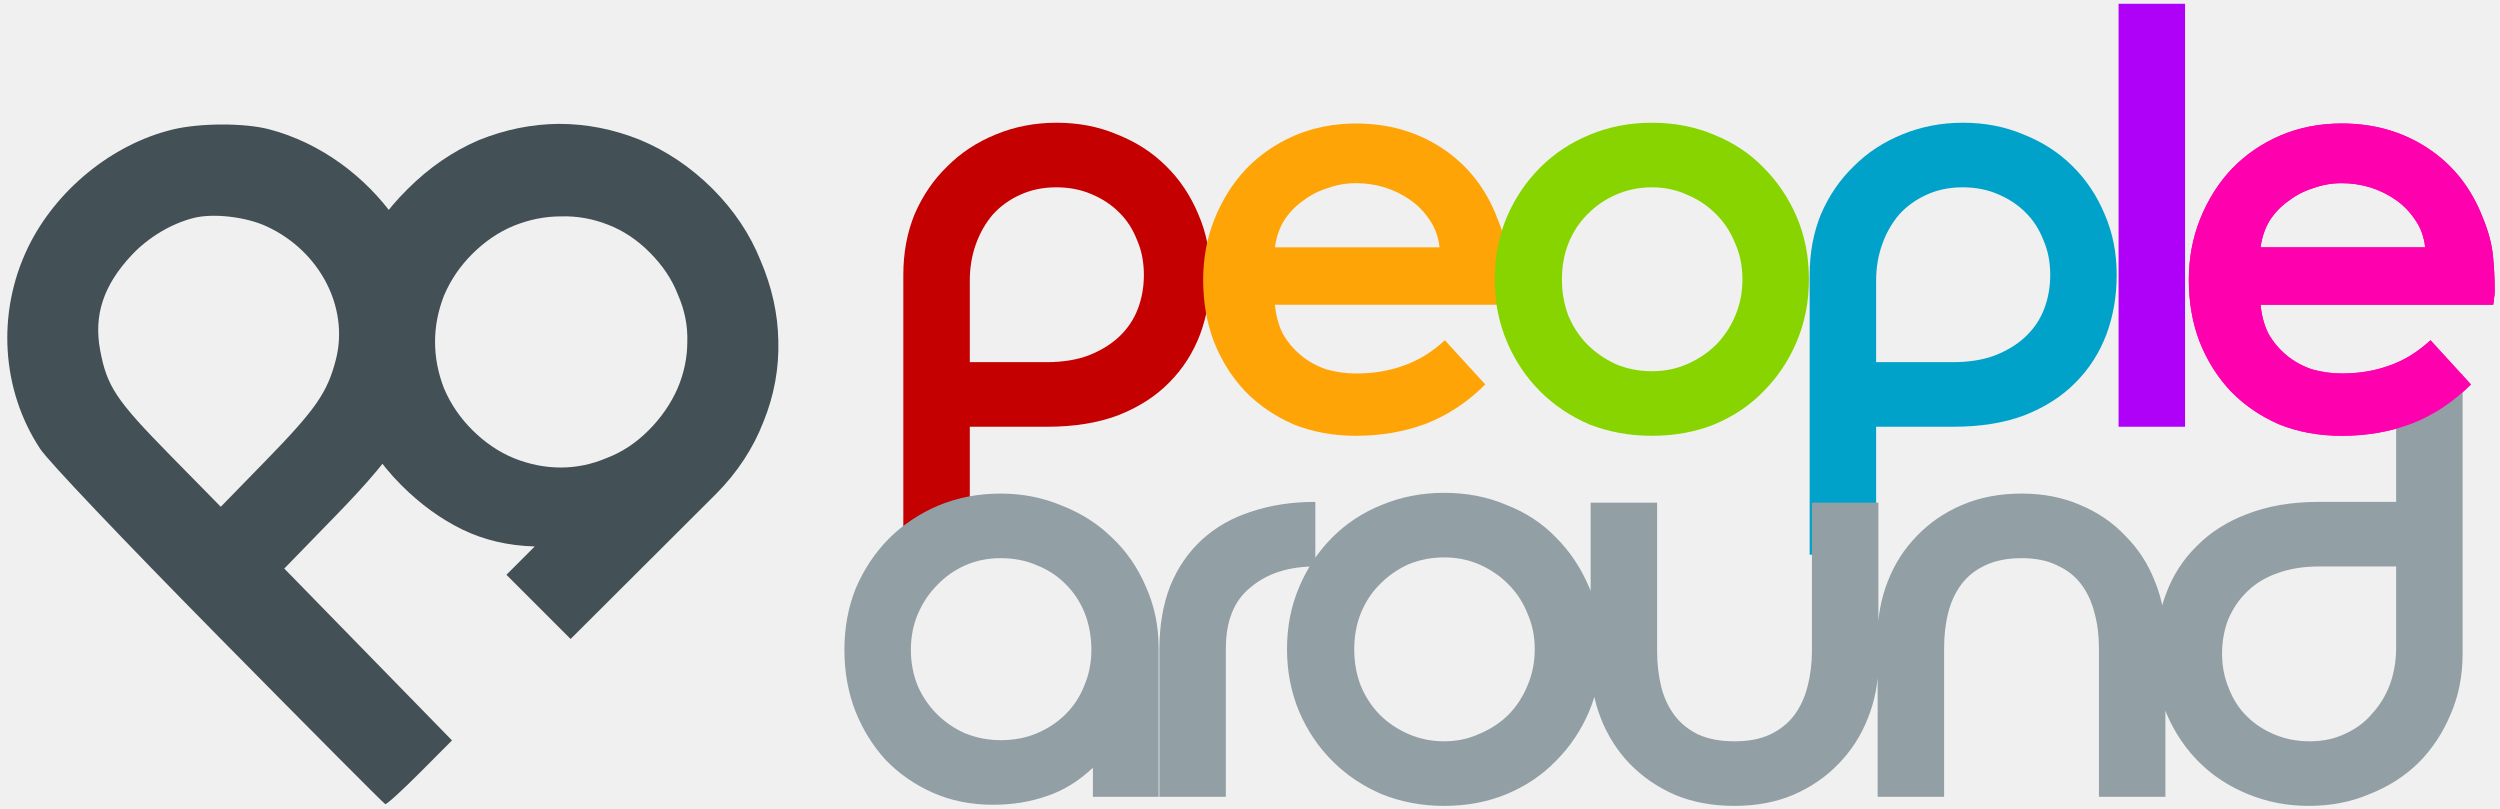
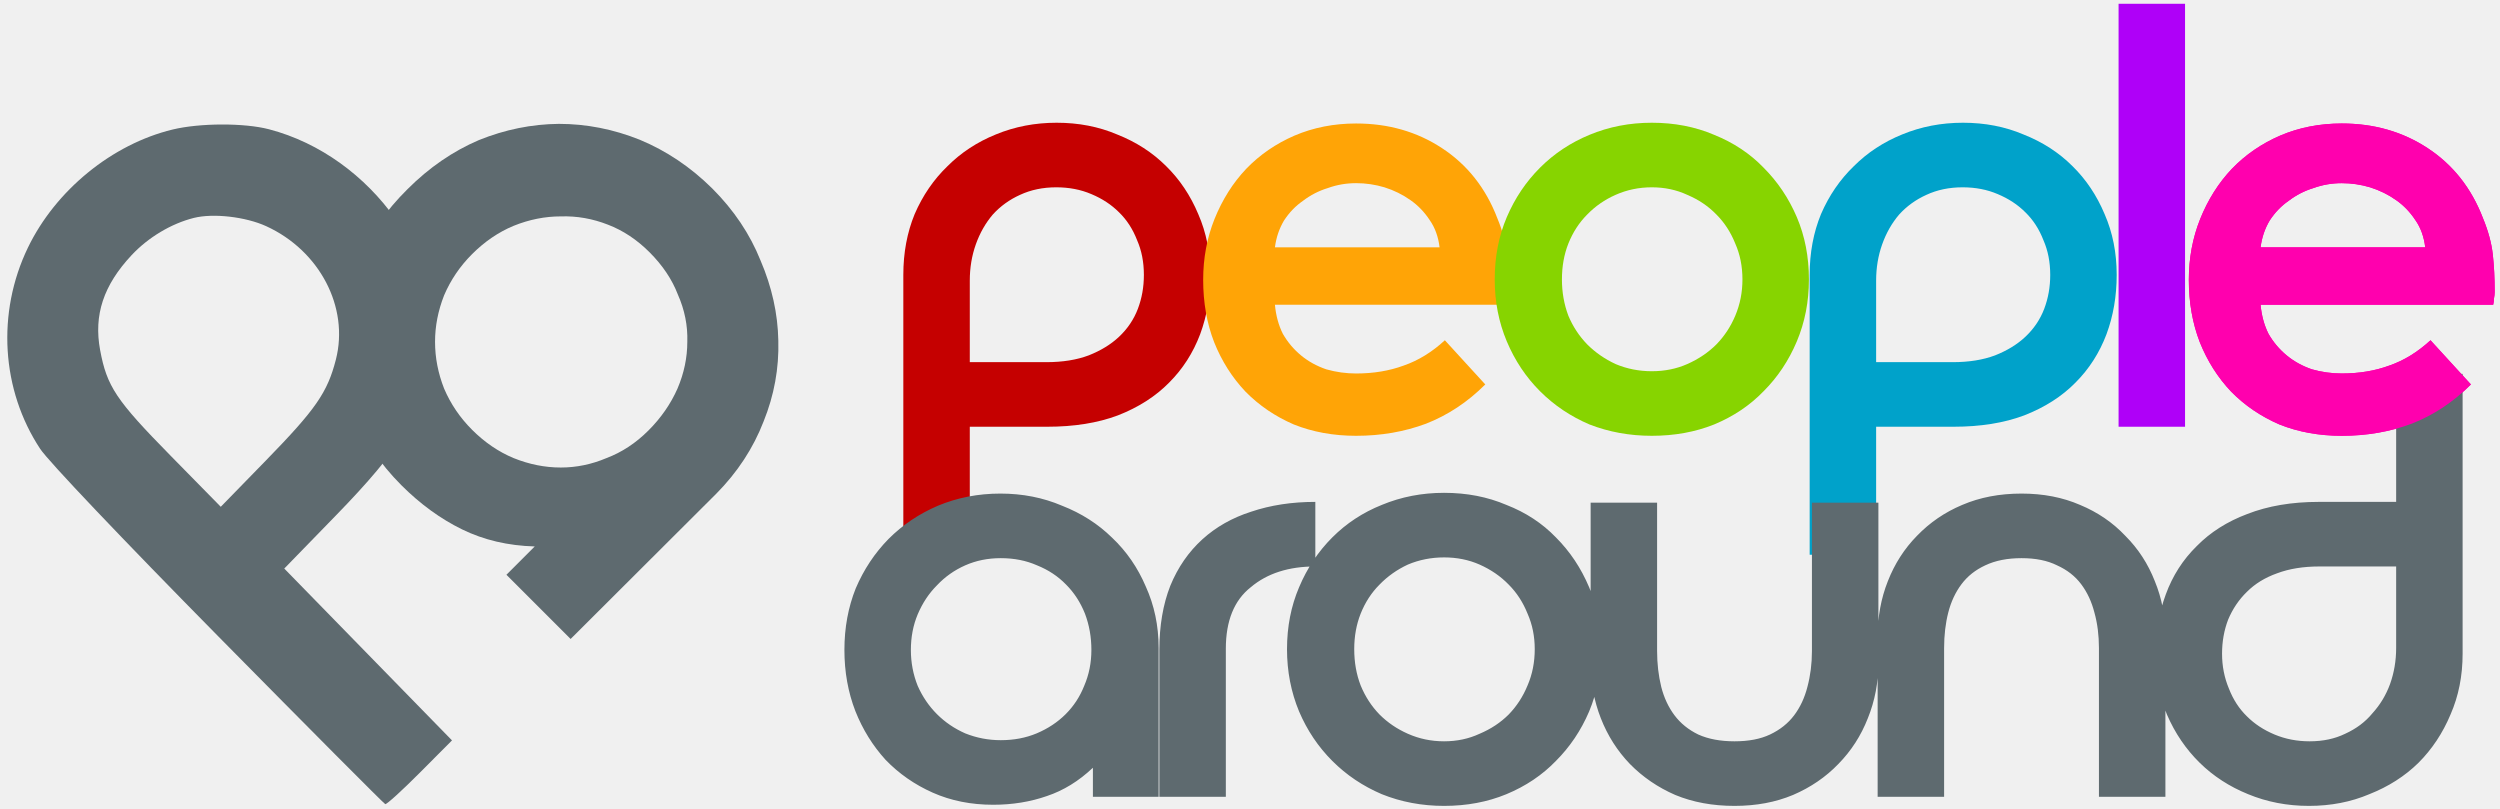
<svg xmlns="http://www.w3.org/2000/svg" viewBox="0 0 662 214" role="img" aria-label="Peoplearound">
-   <style>.mk{fill:#435055}.ar{fill:#929fa4}@media(prefers-color-scheme:dark){.mk{fill:#ffffff}.ar{fill:#d7e2e6}}</style>
+   <style>.mk{fill:#5e6a6f}.ar{fill:#5e6a6f}@media(prefers-color-scheme:dark){.mk{fill:#ffffff}.ar{fill:#d7e2e6}}</style>
  <g class="mk">
    <g transform="matrix(.92,0,0,.92,.96,31.92)">
      <path fill-rule="evenodd" d="M 48.638 2.585 C 31.203 6.806, 14.949 20.078, 6.982 36.600 C -2.042 55.316, -0.681 77.525, 10.531 94.515 C 12.839 98.013, 34.152 120.448, 61.814 148.500 C 87.847 174.900, 109.458 196.615, 109.838 196.755 C 110.219 196.895, 114.697 192.825, 119.791 187.710 L 129.053 178.410 104.913 153.679 L 80.774 128.949 95.637 113.669 C 114.388 94.393, 120.235 84.812, 123.135 68.616 C 128.028 41.291, 106.057 10.241, 76.354 2.504 C 69.247 0.653, 56.467 0.690, 48.638 2.585 M 54.746 28.027 C 48.252 29.659, 41.625 33.624, 36.837 38.743 C 28.737 47.403, 25.897 55.967, 27.775 66.067 C 29.720 76.523, 32.344 80.464, 47.931 96.336 L 62.500 111.171 75.521 97.814 C 89.825 83.141, 93.203 78.269, 95.628 68.815 C 99.490 53.765, 90.982 37.459, 75.589 30.412 C 69.640 27.689, 60.332 26.624, 54.746 28.027" />
    </g>
    <path d="m125 113.8q5 5 11 7.5 6.2 2.5 12.5 2.5 6.2 0 12.1-2.5 6.1-2.3 11.1-7.3 5-5 7.7-11.1 2.6-6.1 2.6-12.4 0.2-6.4-2.5-12.5-2.3-6-7.5-11.2-5-5-11-7.3-6.1-2.4-12.5-2.2-6.3 0-12.5 2.5-6 2.5-11 7.5-4.8 4.8-7.4 10.9-2.4 6.1-2.4 12.3 0 6.3 2.4 12.4 2.6 6.1 7.4 10.9zm26.1 55.4l-17-17 7.5-7.5q-10.6-0.3-19.2-4.5-8.6-4.2-16.1-11.7-8.6-8.6-12.5-18.8-3.9-10.1-3.7-20.6 0.4-10.4 4.8-20.4 4.5-10.2 13-18.6 8.6-8.6 18.9-13 10.4-4.2 21.2-4.3 10.9 0 21.4 4.2 10.6 4.4 19.2 12.9 8.6 8.6 12.8 19.1 4.5 10.5 4.7 21.2 0.3 11-3.9 21.4-4.1 10.6-12.5 19.1z" />
  </g>
  <path fill="#c50000" d="m256.8 95.9h20.3q6.4 0 11.2-1.8 4.8-1.9 8-4.9 3.4-3.2 5-7.4 1.6-4.2 1.6-9 0-5.1-1.8-9.2-1.7-4.4-4.8-7.4-3-3-7.3-4.8-4.2-1.8-9.3-1.8-5.3 0-9.6 2-4.2 1.9-7.2 5.2-2.9 3.4-4.5 7.9-1.6 4.5-1.6 9.6zm-17.6 51v-74.1q0-8.8 3-16.1 3.2-7.4 8.7-12.7 5.4-5.4 12.8-8.4 7.5-3.1 16.1-3.1 8.7 0 16 3.1 7.6 3 13 8.4 5.4 5.3 8.5 12.7 3.2 7.3 3.2 16.1 0 8.4-2.7 15.7-2.8 7.4-8.2 12.8-5.4 5.5-13.6 8.7-8 3-18.7 3h-20.5v33.9z" />
  <path fill="#ffa406" d="m337.6 65.5h43.6q-0.5-4.2-2.6-7.2-2.1-3.2-5.1-5.3-3.1-2.2-6.9-3.4-3.7-1.1-7.5-1.1-3.9 0-7.5 1.3-3.6 1.1-6.6 3.4-2.9 2-5 5.2-1.9 3.2-2.4 7.1zm45 24.6l10.7 11.7q-7 7-15.7 10.4-8.6 3.2-18.5 3.2-9 0-16.5-3-7.4-3.2-12.8-8.7-5.3-5.6-8.3-13.1-2.9-7.5-2.9-16.5 0-8.6 3-16.1 3.1-7.7 8.4-13.3 5.4-5.6 12.8-8.8 7.5-3.2 16.3-3.2 12.8 0 22.7 6.5 10.1 6.6 14.7 18.6 2.1 5.1 2.6 9.6 0.5 4.5 0.5 9.9 0 0.8-0.2 1.8 0 0.8-0.2 1.6h-61.6q0.4 4.3 2.1 7.7 1.9 3.3 4.8 5.7 2.9 2.4 6.7 3.7 3.9 1.1 7.9 1.1 6.9 0 12.6-2.1 5.8-2 10.9-6.7z" />
  <path fill="#87d400" d="m437.4 98.3q5.1 0 9.4-1.9 4.5-2 7.7-5.2 3.2-3.3 5-7.6 1.9-4.5 1.9-9.6 0-5.2-1.9-9.5-1.8-4.5-5-7.7-3.2-3.3-7.7-5.2-4.3-2-9.4-2-5.1 0-9.6 2-4.3 1.9-7.5 5.2-3.2 3.2-5 7.7-1.7 4.3-1.7 9.5 0 5.1 1.7 9.6 1.8 4.3 5 7.6 3.2 3.2 7.5 5.2 4.5 1.9 9.6 1.9zm-41.6-24.3q0-9 3.2-16.5 3.2-7.5 8.8-13.1 5.6-5.6 13.1-8.7 7.7-3.2 16.5-3.2 9 0 16.5 3.2 7.7 3.1 13.1 8.7 5.6 5.6 8.8 13.1 3.2 7.5 3.2 16.5 0 8.8-3.2 16.4-3.2 7.6-8.8 13.2-5.4 5.6-13.1 8.8-7.5 3-16.5 3-8.8 0-16.5-3-7.5-3.2-13.1-8.8-5.6-5.6-8.8-13.2-3.2-7.6-3.2-16.4z" />
  <path fill="#00a2ca" d="m496.8 95.9h20.3q6.4 0 11.2-1.8 4.8-1.9 8-4.9 3.4-3.2 5-7.4 1.6-4.2 1.6-9 0-5.1-1.8-9.2-1.7-4.4-4.8-7.4-3-3-7.3-4.8-4.2-1.8-9.3-1.8-5.3 0-9.6 2-4.2 1.9-7.2 5.2-2.9 3.4-4.5 7.9-1.6 4.5-1.6 9.6zm-17.6 51v-74.1q0-8.8 3-16.1 3.2-7.4 8.7-12.7 5.4-5.4 12.8-8.4 7.5-3.1 16.1-3.1 8.7 0 16 3.1 7.6 3 13 8.4 5.4 5.3 8.5 12.7 3.2 7.3 3.2 16.1 0 8.4-2.7 15.7-2.8 7.4-8.2 12.8-5.4 5.5-13.6 8.7-8 3-18.7 3h-20.5v33.9z" />
  <path fill="#af00f8" d="m561 113v-112h17.6v112z" />
  <path fill="#ff00ae" d="m598.6 65.5h43.6q-0.5-4.2-2.6-7.2-2.1-3.2-5.1-5.3-3.1-2.2-6.9-3.4-3.7-1.1-7.5-1.1-3.9 0-7.5 1.3-3.6 1.1-6.6 3.4-2.9 2-5 5.2-1.9 3.2-2.4 7.1zm45 24.6l10.7 11.7q-7 7-15.7 10.4-8.6 3.2-18.5 3.2-9 0-16.5-3-7.4-3.2-12.8-8.7-5.3-5.6-8.3-13.1-2.9-7.5-2.9-16.5 0-8.6 3-16.1 3.1-7.7 8.4-13.3 5.4-5.6 12.8-8.8 7.5-3.2 16.3-3.2 12.8 0 22.7 6.5 10.1 6.6 14.7 18.6 2.1 5.1 2.6 9.6 0.5 4.5 0.5 9.9 0 0.8-0.2 1.8 0 0.8-0.2 1.6h-61.6q0.4 4.3 2.1 7.7 1.9 3.3 4.8 5.7 2.9 2.4 6.7 3.7 3.9 1.1 7.9 1.1 6.9 0 12.6-2.1 5.8-2 10.9-6.7z" />
  <path class="ar" d="m265 196q5.2 0 9.5-1.8 4.5-1.9 7.7-5.1 3.2-3.2 4.9-7.5 1.9-4.4 1.9-9.5 0-5.1-1.7-9.6-1.8-4.5-5-7.7-3.2-3.3-7.7-5.1-4.3-1.9-9.6-1.9-5.1 0-9.4 1.9-4.3 1.9-7.5 5.3-3.2 3.2-5.1 7.7-1.8 4.3-1.8 9.4 0 5 1.8 9.5 1.9 4.3 5.1 7.5 3.2 3.2 7.5 5.1 4.5 1.8 9.4 1.8zm41.8 15h-17.4v-7.7q-5.6 5.3-12.2 7.5-6.6 2.3-14.2 2.3-8.8 0-16-3.2-7.2-3.2-12.5-8.7-5.1-5.6-8-12.9-2.9-7.5-2.9-16.2 0-8.8 3-16.3 3.2-7.5 8.7-13.1 5.6-5.6 13.1-8.8 7.7-3.2 16.5-3.2 8.8 0 16.3 3.2 7.7 3 13.3 8.5 5.7 5.4 8.9 12.9 3.4 7.5 3.4 16.2zm0.2 0v-38.9q0-9.6 2.9-17 3-7.3 8.5-12.3 5.4-4.9 12.9-7.3 7.7-2.6 17-2.6v17.1q-10.6 0-17.1 5.5-6.6 5.2-6.6 16.3v39.2zm75.4-14.7q5.1 0 9.4-2 4.5-1.9 7.7-5.1 3.2-3.3 5-7.7 1.9-4.4 1.9-9.6 0-5.1-1.9-9.4-1.8-4.5-5-7.7-3.2-3.3-7.7-5.3-4.3-1.9-9.4-1.9-5.1 0-9.6 1.9-4.3 2-7.5 5.3-3.2 3.2-5 7.7-1.7 4.3-1.7 9.4 0 5.2 1.7 9.6 1.8 4.4 5 7.7 3.2 3.2 7.5 5.1 4.5 2 9.6 2zm-41.6-24.4q0-8.9 3.2-16.4 3.2-7.6 8.8-13.2 5.6-5.6 13.1-8.6 7.7-3.2 16.5-3.2 9 0 16.5 3.2 7.7 3 13.1 8.6 5.6 5.6 8.8 13.2 3.2 7.5 3.2 16.4 0 8.8-3.2 16.5-3.2 7.5-8.8 13.1-5.4 5.6-13.1 8.8-7.5 3.1-16.5 3.1-8.8 0-16.5-3.1-7.5-3.2-13.1-8.8-5.6-5.6-8.8-13.1-3.2-7.7-3.2-16.5zm80.4 3.6v-42.4h17.6v39.3q0 5 1.1 9.5 1.1 4.3 3.5 7.5 2.4 3.2 6.3 5.1 4 1.8 9.6 1.8 5.6 0 9.4-1.8 4-1.9 6.4-5.1 2.4-3.2 3.5-7.5 1.2-4.5 1.2-9.5v-39.3h17.6v42.4q0 7.8-2.8 14.7-2.7 6.9-7.8 12.1-5 5.2-12 8.2-6.9 2.9-15.5 2.9-8.7 0-15.7-2.9-6.9-3-12-8.2-5-5.2-7.7-12.1-2.7-6.9-2.7-14.7zm76 35.5v-42.4q0-7.9 2.7-14.7 2.7-6.9 7.7-12 5.1-5.3 12-8.2 7-3 15.7-3 8.6 0 15.5 3 7 2.9 12 8.2 5.1 5.1 7.8 12 2.8 6.8 2.8 14.7v42.4h-17.6v-39.4q0-5.1-1.2-9.4-1.1-4.3-3.5-7.5-2.4-3.2-6.4-5-3.8-1.9-9.4-1.9-5.6 0-9.6 1.9-3.9 1.8-6.3 5-2.4 3.2-3.5 7.5-1.1 4.3-1.1 9.4v39.4zm137.3-61h-20.3q-6.4 0-11.2 1.8-4.8 1.7-8 4.9-3.2 3.1-5 7.4-1.6 4.2-1.6 9 0 4.9 1.8 9.2 1.7 4.4 4.8 7.4 3 3 7.3 4.8 4.3 1.8 9.3 1.8 5.3 0 9.4-2 4.4-2 7.2-5.4 3.1-3.4 4.7-7.8 1.6-4.5 1.6-9.5zm17.6-51v74.1q0 8.8-3.2 16.1-3.1 7.4-8.5 12.8-5.4 5.3-13 8.3-7.3 3.1-16 3.1-8.6 0-16.1-3.1-7.4-3-12.8-8.3-5.5-5.4-8.7-12.8-3-7.3-3-16.1 0-8.4 2.7-15.7 2.7-7.4 8.2-12.8 5.4-5.5 13.4-8.5 8.2-3.2 18.9-3.2h20.5v-33.9z" />
  <path fill="#ff00ae" d="m598.6 65.5h43.6q-0.5-4.2-2.6-7.2-2.1-3.2-5.1-5.3-3.1-2.2-6.9-3.4-3.7-1.1-7.5-1.1-3.9 0-7.5 1.3-3.6 1.1-6.6 3.4-2.9 2-5 5.2-1.9 3.2-2.4 7.1zm45 24.6l10.7 11.7q-7 7-15.7 10.4-8.6 3.2-18.5 3.2-9 0-16.5-3-7.4-3.2-12.8-8.7-5.3-5.6-8.3-13.1-2.9-7.5-2.9-16.5 0-8.6 3-16.1 3.1-7.7 8.4-13.3 5.4-5.6 12.8-8.8 7.5-3.2 16.3-3.2 12.8 0 22.7 6.5 10.1 6.6 14.7 18.6 2.1 5.1 2.6 9.6 0.5 4.5 0.5 9.9 0 0.8-0.2 1.8 0 0.8-0.2 1.6h-61.6q0.4 4.3 2.1 7.7 1.9 3.3 4.8 5.7 2.9 2.4 6.7 3.7 3.9 1.1 7.9 1.1 6.9 0 12.6-2.1 5.8-2 10.9-6.7z" />
</svg>
